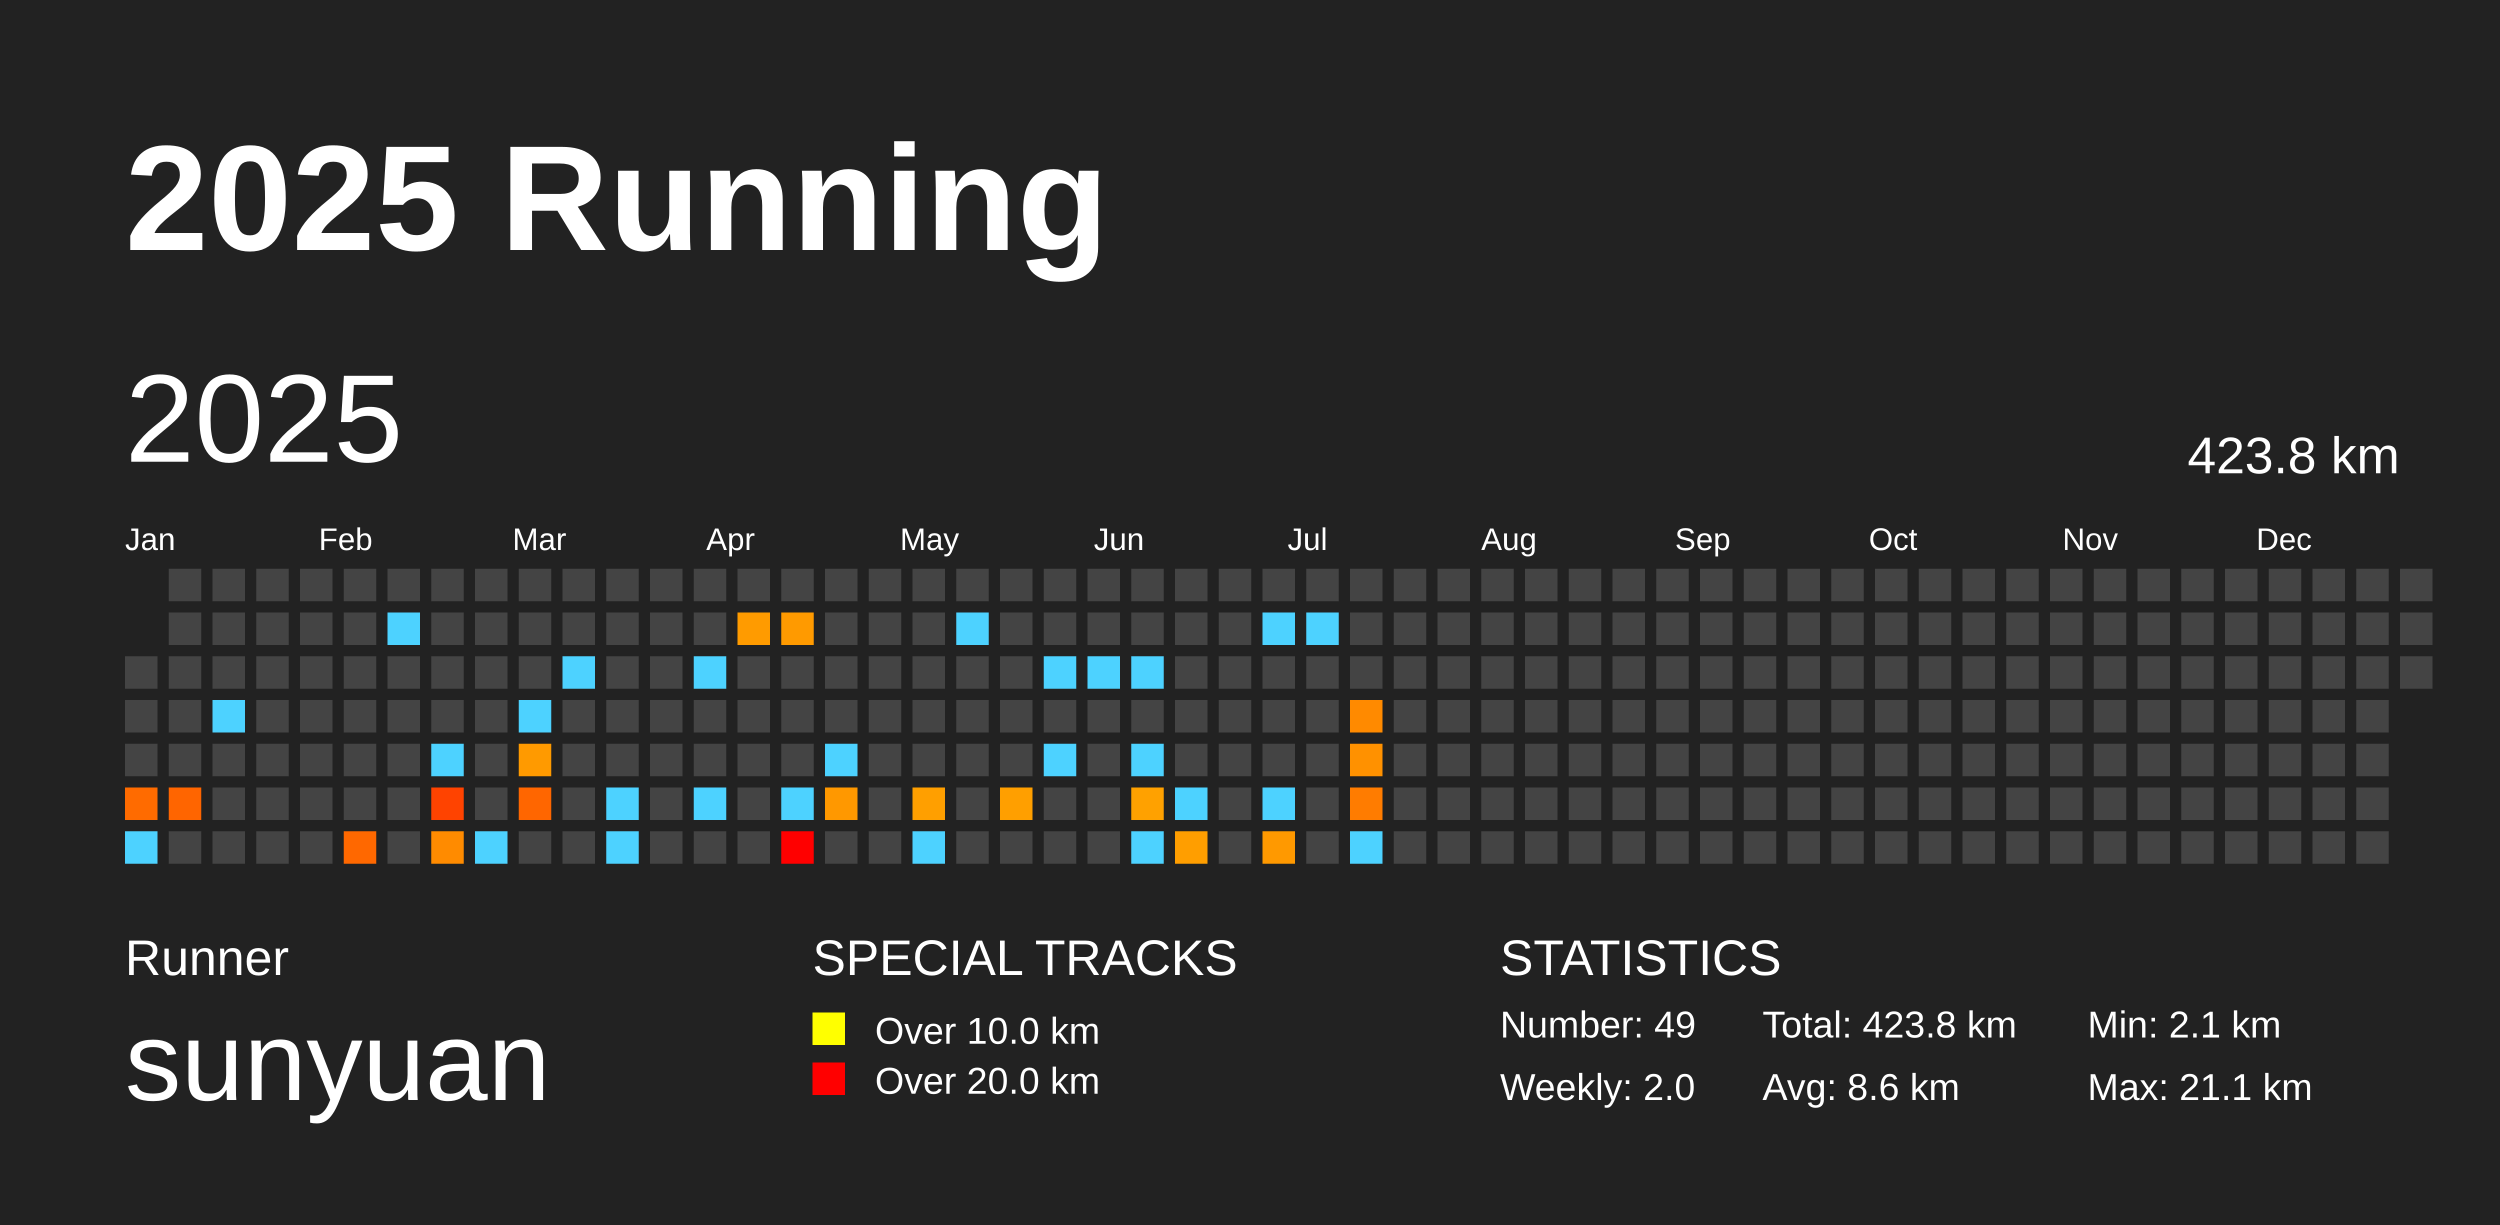
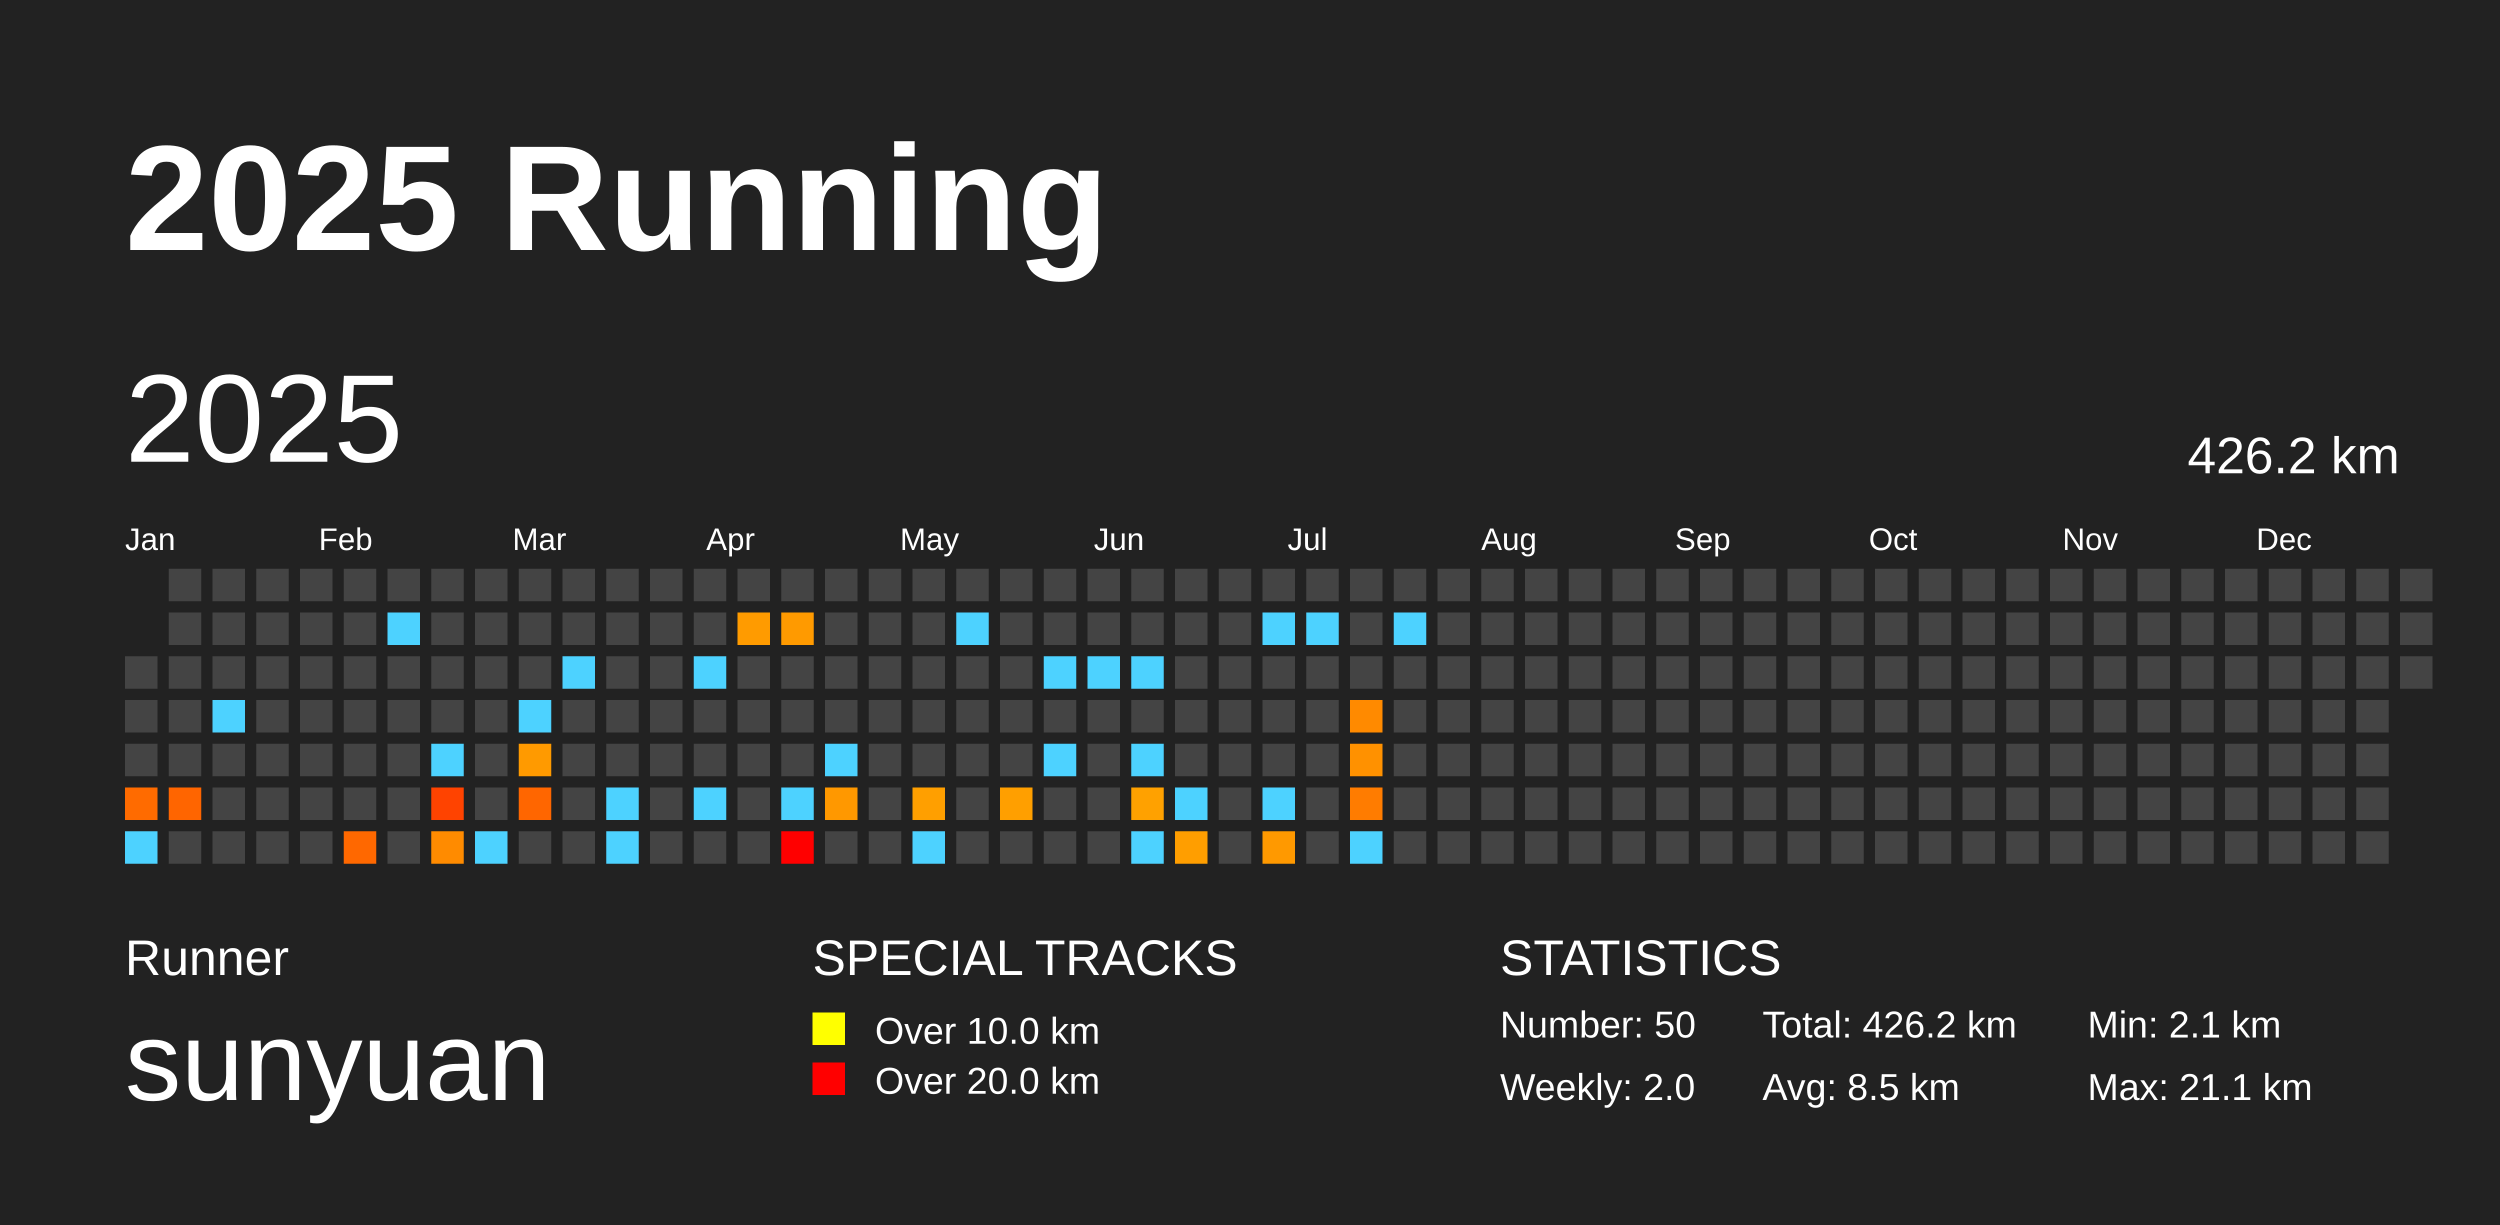
<svg xmlns="http://www.w3.org/2000/svg" baseProfile="full" height="98mm" version="1.1" viewBox="0,0,200,98" width="200mm">
  <defs />
  <rect fill="#222222" height="98" width="200" x="0" y="0" />
  <text fill="#FFFFFF" style="font-size:12px; font-family:Arial; font-weight:bold;" x="10" y="20">2025 Running</text>
  <text fill="#FFFFFF" style="font-size:4px; font-family:Arial" x="10" y="78">Runner</text>
  <text fill="#FFFFFF" style="font-size:9px; font-family:Arial" x="10" y="88">sunyuan</text>
  <text fill="#FFFFFF" style="font-size:4px; font-family:Arial" x="65" y="78">SPECIAL TRACKS</text>
  <rect fill="yellow" height="2.6" width="2.6" x="65" y="81" />
  <text fill="#FFFFFF" style="font-size:3px; font-family:Arial" x="70" y="83.5">Over 10.0 km</text>
  <rect fill="red" height="2.6" width="2.6" x="65" y="85" />
  <text fill="#FFFFFF" style="font-size:3px; font-family:Arial" x="70" y="87.5">Over 20.0 km</text>
  <text fill="#FFFFFF" style="font-size:4px; font-family:Arial" x="120" y="78">STATISTICS</text>
-   <text fill="#FFFFFF" style="font-size:3px; font-family:Arial" x="120" y="83">Number: 49</text>
+   <text fill="#FFFFFF" style="font-size:3px; font-family:Arial" x="120" y="83">Number: 50</text>
  <text fill="#FFFFFF" style="font-size:3px; font-family:Arial" x="120" y="88">Weekly: 2.0</text>
-   <text fill="#FFFFFF" style="font-size:3px; font-family:Arial" x="141" y="83">Total: 423.8 km</text>
-   <text fill="#FFFFFF" style="font-size:3px; font-family:Arial" x="141" y="88">Avg: 8.6 km</text>
+   <text fill="#FFFFFF" style="font-size:3px; font-family:Arial" x="141" y="83">Total: 426.2 km</text>
+   <text fill="#FFFFFF" style="font-size:3px; font-family:Arial" x="141" y="88">Avg: 8.5 km</text>
  <text fill="#FFFFFF" style="font-size:3px; font-family:Arial" x="167" y="83">Min: 2.1 km</text>
  <text fill="#FFFFFF" style="font-size:3px; font-family:Arial" x="167" y="88">Max: 21.1 km</text>
  <text dominant-baseline="hanging" fill="#FFFFFF" style="font-size:10.0px; font-family:Arial;" x="10" y="30">2025</text>
-   <text dominant-baseline="hanging" fill="#FFFFFF" style="font-size:4.125px; font-family:Arial;" x="175" y="35">423.8 km</text>
+   <text dominant-baseline="hanging" fill="#FFFFFF" style="font-size:4.125px; font-family:Arial;" x="175" y="35">426.2 km</text>
  <text fill="#FFFFFF" style="font-size:2.5px; font-family:Arial" x="10.0" y="44">Jan</text>
  <text fill="#FFFFFF" style="font-size:2.5px; font-family:Arial" x="25.5" y="44">Feb</text>
  <text fill="#FFFFFF" style="font-size:2.5px; font-family:Arial" x="41.0" y="44">Mar</text>
  <text fill="#FFFFFF" style="font-size:2.5px; font-family:Arial" x="56.5" y="44">Apr</text>
  <text fill="#FFFFFF" style="font-size:2.5px; font-family:Arial" x="72.0" y="44">May</text>
  <text fill="#FFFFFF" style="font-size:2.5px; font-family:Arial" x="87.5" y="44">Jun</text>
  <text fill="#FFFFFF" style="font-size:2.5px; font-family:Arial" x="103.0" y="44">Jul</text>
  <text fill="#FFFFFF" style="font-size:2.5px; font-family:Arial" x="118.5" y="44">Aug</text>
  <text fill="#FFFFFF" style="font-size:2.5px; font-family:Arial" x="134.0" y="44">Sep</text>
  <text fill="#FFFFFF" style="font-size:2.5px; font-family:Arial" x="149.5" y="44">Oct</text>
  <text fill="#FFFFFF" style="font-size:2.5px; font-family:Arial" x="165.0" y="44">Nov</text>
  <text fill="#FFFFFF" style="font-size:2.5px; font-family:Arial" x="180.5" y="44">Dec</text>
  <rect fill="#444444" height="2.6" width="2.6" x="10.0" y="52.5" />
  <rect fill="#444444" height="2.6" width="2.6" x="10.0" y="56.0" />
  <rect fill="#444444" height="2.6" width="2.6" x="10.0" y="59.5" />
  <rect fill="#ff6b00" height="2.6" width="2.6" x="10.0" y="63.0" />
  <rect fill="#4dd2ff" height="2.6" width="2.6" x="10.0" y="66.5" />
  <rect fill="#444444" height="2.6" width="2.6" x="13.5" y="45.5" />
  <rect fill="#444444" height="2.6" width="2.6" x="13.5" y="49.0" />
  <rect fill="#444444" height="2.6" width="2.6" x="13.5" y="52.5" />
  <rect fill="#444444" height="2.6" width="2.6" x="13.5" y="56.0" />
  <rect fill="#444444" height="2.6" width="2.6" x="13.5" y="59.5" />
  <rect fill="#ff6500" height="2.6" width="2.6" x="13.5" y="63.0" />
  <rect fill="#444444" height="2.6" width="2.6" x="13.5" y="66.5" />
  <rect fill="#444444" height="2.6" width="2.6" x="17.0" y="45.5" />
  <rect fill="#444444" height="2.6" width="2.6" x="17.0" y="49.0" />
  <rect fill="#444444" height="2.6" width="2.6" x="17.0" y="52.5" />
  <rect fill="#4dd2ff" height="2.6" width="2.6" x="17.0" y="56.0" />
  <rect fill="#444444" height="2.6" width="2.6" x="17.0" y="59.5" />
  <rect fill="#444444" height="2.6" width="2.6" x="17.0" y="63.0" />
  <rect fill="#444444" height="2.6" width="2.6" x="17.0" y="66.5" />
  <rect fill="#444444" height="2.6" width="2.6" x="20.5" y="45.5" />
  <rect fill="#444444" height="2.6" width="2.6" x="20.5" y="49.0" />
  <rect fill="#444444" height="2.6" width="2.6" x="20.5" y="52.5" />
  <rect fill="#444444" height="2.6" width="2.6" x="20.5" y="56.0" />
  <rect fill="#444444" height="2.6" width="2.6" x="20.5" y="59.5" />
  <rect fill="#444444" height="2.6" width="2.6" x="20.5" y="63.0" />
  <rect fill="#444444" height="2.6" width="2.6" x="20.5" y="66.5" />
  <rect fill="#444444" height="2.6" width="2.6" x="24.0" y="45.5" />
  <rect fill="#444444" height="2.6" width="2.6" x="24.0" y="49.0" />
  <rect fill="#444444" height="2.6" width="2.6" x="24.0" y="52.5" />
  <rect fill="#444444" height="2.6" width="2.6" x="24.0" y="56.0" />
  <rect fill="#444444" height="2.6" width="2.6" x="24.0" y="59.5" />
  <rect fill="#444444" height="2.6" width="2.6" x="24.0" y="63.0" />
  <rect fill="#444444" height="2.6" width="2.6" x="24.0" y="66.5" />
  <rect fill="#444444" height="2.6" width="2.6" x="27.5" y="45.5" />
  <rect fill="#444444" height="2.6" width="2.6" x="27.5" y="49.0" />
  <rect fill="#444444" height="2.6" width="2.6" x="27.5" y="52.5" />
  <rect fill="#444444" height="2.6" width="2.6" x="27.5" y="56.0" />
  <rect fill="#444444" height="2.6" width="2.6" x="27.5" y="59.5" />
  <rect fill="#444444" height="2.6" width="2.6" x="27.5" y="63.0" />
  <rect fill="#ff6800" height="2.6" width="2.6" x="27.5" y="66.5" />
  <rect fill="#444444" height="2.6" width="2.6" x="31.0" y="45.5" />
  <rect fill="#4dd2ff" height="2.6" width="2.6" x="31.0" y="49.0" />
  <rect fill="#444444" height="2.6" width="2.6" x="31.0" y="52.5" />
  <rect fill="#444444" height="2.6" width="2.6" x="31.0" y="56.0" />
  <rect fill="#444444" height="2.6" width="2.6" x="31.0" y="59.5" />
  <rect fill="#444444" height="2.6" width="2.6" x="31.0" y="63.0" />
  <rect fill="#444444" height="2.6" width="2.6" x="31.0" y="66.5" />
  <rect fill="#444444" height="2.6" width="2.6" x="34.5" y="45.5" />
  <rect fill="#444444" height="2.6" width="2.6" x="34.5" y="49.0" />
  <rect fill="#444444" height="2.6" width="2.6" x="34.5" y="52.5" />
  <rect fill="#444444" height="2.6" width="2.6" x="34.5" y="56.0" />
  <rect fill="#4dd2ff" height="2.6" width="2.6" x="34.5" y="59.5" />
  <rect fill="#ff4300" height="2.6" width="2.6" x="34.5" y="63.0" />
  <rect fill="#ff8b00" height="2.6" width="2.6" x="34.5" y="66.5" />
  <rect fill="#444444" height="2.6" width="2.6" x="38.0" y="45.5" />
  <rect fill="#444444" height="2.6" width="2.6" x="38.0" y="49.0" />
  <rect fill="#444444" height="2.6" width="2.6" x="38.0" y="52.5" />
  <rect fill="#444444" height="2.6" width="2.6" x="38.0" y="56.0" />
  <rect fill="#444444" height="2.6" width="2.6" x="38.0" y="59.5" />
  <rect fill="#444444" height="2.6" width="2.6" x="38.0" y="63.0" />
  <rect fill="#4dd2ff" height="2.6" width="2.6" x="38.0" y="66.5" />
  <rect fill="#444444" height="2.6" width="2.6" x="41.5" y="45.5" />
  <rect fill="#444444" height="2.6" width="2.6" x="41.5" y="49.0" />
  <rect fill="#444444" height="2.6" width="2.6" x="41.5" y="52.5" />
  <rect fill="#4dd2ff" height="2.6" width="2.6" x="41.5" y="56.0" />
  <rect fill="#ff9a00" height="2.6" width="2.6" x="41.5" y="59.5" />
  <rect fill="#ff6600" height="2.6" width="2.6" x="41.5" y="63.0" />
  <rect fill="#444444" height="2.6" width="2.6" x="41.5" y="66.5" />
  <rect fill="#444444" height="2.6" width="2.6" x="45.0" y="45.5" />
  <rect fill="#444444" height="2.6" width="2.6" x="45.0" y="49.0" />
  <rect fill="#4dd2ff" height="2.6" width="2.6" x="45.0" y="52.5" />
  <rect fill="#444444" height="2.6" width="2.6" x="45.0" y="56.0" />
  <rect fill="#444444" height="2.6" width="2.6" x="45.0" y="59.5" />
  <rect fill="#444444" height="2.6" width="2.6" x="45.0" y="63.0" />
  <rect fill="#444444" height="2.6" width="2.6" x="45.0" y="66.5" />
  <rect fill="#444444" height="2.6" width="2.6" x="48.5" y="45.5" />
  <rect fill="#444444" height="2.6" width="2.6" x="48.5" y="49.0" />
  <rect fill="#444444" height="2.6" width="2.6" x="48.5" y="52.5" />
  <rect fill="#444444" height="2.6" width="2.6" x="48.5" y="56.0" />
  <rect fill="#444444" height="2.6" width="2.6" x="48.5" y="59.5" />
  <rect fill="#4dd2ff" height="2.6" width="2.6" x="48.5" y="63.0" />
  <rect fill="#4dd2ff" height="2.6" width="2.6" x="48.5" y="66.5" />
  <rect fill="#444444" height="2.6" width="2.6" x="52.0" y="45.5" />
  <rect fill="#444444" height="2.6" width="2.6" x="52.0" y="49.0" />
  <rect fill="#444444" height="2.6" width="2.6" x="52.0" y="52.5" />
  <rect fill="#444444" height="2.6" width="2.6" x="52.0" y="56.0" />
  <rect fill="#444444" height="2.6" width="2.6" x="52.0" y="59.5" />
  <rect fill="#444444" height="2.6" width="2.6" x="52.0" y="63.0" />
  <rect fill="#444444" height="2.6" width="2.6" x="52.0" y="66.5" />
  <rect fill="#444444" height="2.6" width="2.6" x="55.5" y="45.5" />
  <rect fill="#444444" height="2.6" width="2.6" x="55.5" y="49.0" />
  <rect fill="#4dd2ff" height="2.6" width="2.6" x="55.5" y="52.5" />
  <rect fill="#444444" height="2.6" width="2.6" x="55.5" y="56.0" />
  <rect fill="#444444" height="2.6" width="2.6" x="55.5" y="59.5" />
  <rect fill="#4dd2ff" height="2.6" width="2.6" x="55.5" y="63.0" />
  <rect fill="#444444" height="2.6" width="2.6" x="55.5" y="66.5" />
  <rect fill="#444444" height="2.6" width="2.6" x="59.0" y="45.5" />
  <rect fill="#ff9b00" height="2.6" width="2.6" x="59.0" y="49.0" />
  <rect fill="#444444" height="2.6" width="2.6" x="59.0" y="52.5" />
  <rect fill="#444444" height="2.6" width="2.6" x="59.0" y="56.0" />
  <rect fill="#444444" height="2.6" width="2.6" x="59.0" y="59.5" />
  <rect fill="#444444" height="2.6" width="2.6" x="59.0" y="63.0" />
  <rect fill="#444444" height="2.6" width="2.6" x="59.0" y="66.5" />
  <rect fill="#444444" height="2.6" width="2.6" x="62.5" y="45.5" />
  <rect fill="#ff9a00" height="2.6" width="2.6" x="62.5" y="49.0" />
  <rect fill="#444444" height="2.6" width="2.6" x="62.5" y="52.5" />
  <rect fill="#444444" height="2.6" width="2.6" x="62.5" y="56.0" />
  <rect fill="#444444" height="2.6" width="2.6" x="62.5" y="59.5" />
  <rect fill="#4dd2ff" height="2.6" width="2.6" x="62.5" y="63.0" />
  <rect fill="red" height="2.6" width="2.6" x="62.5" y="66.5" />
  <rect fill="#444444" height="2.6" width="2.6" x="66.0" y="45.5" />
  <rect fill="#444444" height="2.6" width="2.6" x="66.0" y="49.0" />
  <rect fill="#444444" height="2.6" width="2.6" x="66.0" y="52.5" />
  <rect fill="#444444" height="2.6" width="2.6" x="66.0" y="56.0" />
  <rect fill="#4dd2ff" height="2.6" width="2.6" x="66.0" y="59.5" />
  <rect fill="#ff9800" height="2.6" width="2.6" x="66.0" y="63.0" />
  <rect fill="#444444" height="2.6" width="2.6" x="66.0" y="66.5" />
  <rect fill="#444444" height="2.6" width="2.6" x="69.5" y="45.5" />
  <rect fill="#444444" height="2.6" width="2.6" x="69.5" y="49.0" />
  <rect fill="#444444" height="2.6" width="2.6" x="69.5" y="52.5" />
  <rect fill="#444444" height="2.6" width="2.6" x="69.5" y="56.0" />
  <rect fill="#444444" height="2.6" width="2.6" x="69.5" y="59.5" />
  <rect fill="#444444" height="2.6" width="2.6" x="69.5" y="63.0" />
  <rect fill="#444444" height="2.6" width="2.6" x="69.5" y="66.5" />
  <rect fill="#444444" height="2.6" width="2.6" x="73.0" y="45.5" />
  <rect fill="#444444" height="2.6" width="2.6" x="73.0" y="49.0" />
  <rect fill="#444444" height="2.6" width="2.6" x="73.0" y="52.5" />
  <rect fill="#444444" height="2.6" width="2.6" x="73.0" y="56.0" />
  <rect fill="#444444" height="2.6" width="2.6" x="73.0" y="59.5" />
  <rect fill="#ff9f00" height="2.6" width="2.6" x="73.0" y="63.0" />
  <rect fill="#4dd2ff" height="2.6" width="2.6" x="73.0" y="66.5" />
  <rect fill="#444444" height="2.6" width="2.6" x="76.5" y="45.5" />
  <rect fill="#4dd2ff" height="2.6" width="2.6" x="76.5" y="49.0" />
  <rect fill="#444444" height="2.6" width="2.6" x="76.5" y="52.5" />
  <rect fill="#444444" height="2.6" width="2.6" x="76.5" y="56.0" />
  <rect fill="#444444" height="2.6" width="2.6" x="76.5" y="59.5" />
  <rect fill="#444444" height="2.6" width="2.6" x="76.5" y="63.0" />
  <rect fill="#444444" height="2.6" width="2.6" x="76.5" y="66.5" />
  <rect fill="#444444" height="2.6" width="2.6" x="80.0" y="45.5" />
  <rect fill="#444444" height="2.6" width="2.6" x="80.0" y="49.0" />
  <rect fill="#444444" height="2.6" width="2.6" x="80.0" y="52.5" />
  <rect fill="#444444" height="2.6" width="2.6" x="80.0" y="56.0" />
  <rect fill="#444444" height="2.6" width="2.6" x="80.0" y="59.5" />
  <rect fill="#ff9f00" height="2.6" width="2.6" x="80.0" y="63.0" />
  <rect fill="#444444" height="2.6" width="2.6" x="80.0" y="66.5" />
  <rect fill="#444444" height="2.6" width="2.6" x="83.5" y="45.5" />
  <rect fill="#444444" height="2.6" width="2.6" x="83.5" y="49.0" />
  <rect fill="#4dd2ff" height="2.6" width="2.6" x="83.5" y="52.5" />
  <rect fill="#444444" height="2.6" width="2.6" x="83.5" y="56.0" />
  <rect fill="#4dd2ff" height="2.6" width="2.6" x="83.5" y="59.5" />
  <rect fill="#444444" height="2.6" width="2.6" x="83.5" y="63.0" />
  <rect fill="#444444" height="2.6" width="2.6" x="83.5" y="66.5" />
  <rect fill="#444444" height="2.6" width="2.6" x="87.0" y="45.5" />
  <rect fill="#444444" height="2.6" width="2.6" x="87.0" y="49.0" />
  <rect fill="#4dd2ff" height="2.6" width="2.6" x="87.0" y="52.5" />
  <rect fill="#444444" height="2.6" width="2.6" x="87.0" y="56.0" />
  <rect fill="#444444" height="2.6" width="2.6" x="87.0" y="59.5" />
  <rect fill="#444444" height="2.6" width="2.6" x="87.0" y="63.0" />
  <rect fill="#444444" height="2.6" width="2.6" x="87.0" y="66.5" />
  <rect fill="#444444" height="2.6" width="2.6" x="90.5" y="45.5" />
  <rect fill="#444444" height="2.6" width="2.6" x="90.5" y="49.0" />
  <rect fill="#4dd2ff" height="2.6" width="2.6" x="90.5" y="52.5" />
  <rect fill="#444444" height="2.6" width="2.6" x="90.5" y="56.0" />
  <rect fill="#4dd2ff" height="2.6" width="2.6" x="90.5" y="59.5" />
  <rect fill="#ffa100" height="2.6" width="2.6" x="90.5" y="63.0" />
  <rect fill="#4dd2ff" height="2.6" width="2.6" x="90.5" y="66.5" />
  <rect fill="#444444" height="2.6" width="2.6" x="94.0" y="45.5" />
  <rect fill="#444444" height="2.6" width="2.6" x="94.0" y="49.0" />
  <rect fill="#444444" height="2.6" width="2.6" x="94.0" y="52.5" />
  <rect fill="#444444" height="2.6" width="2.6" x="94.0" y="56.0" />
  <rect fill="#444444" height="2.6" width="2.6" x="94.0" y="59.5" />
  <rect fill="#4dd2ff" height="2.6" width="2.6" x="94.0" y="63.0" />
  <rect fill="#ff9e00" height="2.6" width="2.6" x="94.0" y="66.5" />
  <rect fill="#444444" height="2.6" width="2.6" x="97.5" y="45.5" />
  <rect fill="#444444" height="2.6" width="2.6" x="97.5" y="49.0" />
  <rect fill="#444444" height="2.6" width="2.6" x="97.5" y="52.5" />
  <rect fill="#444444" height="2.6" width="2.6" x="97.5" y="56.0" />
  <rect fill="#444444" height="2.6" width="2.6" x="97.5" y="59.5" />
  <rect fill="#444444" height="2.6" width="2.6" x="97.5" y="63.0" />
  <rect fill="#444444" height="2.6" width="2.6" x="97.5" y="66.5" />
  <rect fill="#444444" height="2.6" width="2.6" x="101.0" y="45.5" />
  <rect fill="#4dd2ff" height="2.6" width="2.6" x="101.0" y="49.0" />
  <rect fill="#444444" height="2.6" width="2.6" x="101.0" y="52.5" />
  <rect fill="#444444" height="2.6" width="2.6" x="101.0" y="56.0" />
  <rect fill="#444444" height="2.6" width="2.6" x="101.0" y="59.5" />
  <rect fill="#4dd2ff" height="2.6" width="2.6" x="101.0" y="63.0" />
  <rect fill="#ff9900" height="2.6" width="2.6" x="101.0" y="66.5" />
  <rect fill="#444444" height="2.6" width="2.6" x="104.5" y="45.5" />
  <rect fill="#4dd2ff" height="2.6" width="2.6" x="104.5" y="49.0" />
  <rect fill="#444444" height="2.6" width="2.6" x="104.5" y="52.5" />
  <rect fill="#444444" height="2.6" width="2.6" x="104.5" y="56.0" />
  <rect fill="#444444" height="2.6" width="2.6" x="104.5" y="59.5" />
  <rect fill="#444444" height="2.6" width="2.6" x="104.5" y="63.0" />
  <rect fill="#444444" height="2.6" width="2.6" x="104.5" y="66.5" />
  <rect fill="#444444" height="2.6" width="2.6" x="108.0" y="45.5" />
  <rect fill="#444444" height="2.6" width="2.6" x="108.0" y="49.0" />
  <rect fill="#444444" height="2.6" width="2.6" x="108.0" y="52.5" />
  <rect fill="#ff8a00" height="2.6" width="2.6" x="108.0" y="56.0" />
  <rect fill="#ff9100" height="2.6" width="2.6" x="108.0" y="59.5" />
  <rect fill="#ff7c00" height="2.6" width="2.6" x="108.0" y="63.0" />
  <rect fill="#4dd2ff" height="2.6" width="2.6" x="108.0" y="66.5" />
  <rect fill="#444444" height="2.6" width="2.6" x="111.5" y="45.5" />
-   <rect fill="#444444" height="2.6" width="2.6" x="111.5" y="49.0" />
+   <rect fill="#4dd2ff" height="2.6" width="2.6" x="111.5" y="49.0" />
  <rect fill="#444444" height="2.6" width="2.6" x="111.5" y="52.5" />
  <rect fill="#444444" height="2.6" width="2.6" x="111.5" y="56.0" />
  <rect fill="#444444" height="2.6" width="2.6" x="111.5" y="59.5" />
  <rect fill="#444444" height="2.6" width="2.6" x="111.5" y="63.0" />
  <rect fill="#444444" height="2.6" width="2.6" x="111.5" y="66.5" />
  <rect fill="#444444" height="2.6" width="2.6" x="115.0" y="45.5" />
  <rect fill="#444444" height="2.6" width="2.6" x="115.0" y="49.0" />
  <rect fill="#444444" height="2.6" width="2.6" x="115.0" y="52.5" />
  <rect fill="#444444" height="2.6" width="2.6" x="115.0" y="56.0" />
  <rect fill="#444444" height="2.6" width="2.6" x="115.0" y="59.5" />
  <rect fill="#444444" height="2.6" width="2.6" x="115.0" y="63.0" />
  <rect fill="#444444" height="2.6" width="2.6" x="115.0" y="66.5" />
  <rect fill="#444444" height="2.6" width="2.6" x="118.5" y="45.5" />
  <rect fill="#444444" height="2.6" width="2.6" x="118.5" y="49.0" />
  <rect fill="#444444" height="2.6" width="2.6" x="118.5" y="52.5" />
  <rect fill="#444444" height="2.6" width="2.6" x="118.5" y="56.0" />
  <rect fill="#444444" height="2.6" width="2.6" x="118.5" y="59.5" />
  <rect fill="#444444" height="2.6" width="2.6" x="118.5" y="63.0" />
  <rect fill="#444444" height="2.6" width="2.6" x="118.5" y="66.5" />
  <rect fill="#444444" height="2.6" width="2.6" x="122.0" y="45.5" />
  <rect fill="#444444" height="2.6" width="2.6" x="122.0" y="49.0" />
  <rect fill="#444444" height="2.6" width="2.6" x="122.0" y="52.5" />
  <rect fill="#444444" height="2.6" width="2.6" x="122.0" y="56.0" />
  <rect fill="#444444" height="2.6" width="2.6" x="122.0" y="59.5" />
  <rect fill="#444444" height="2.6" width="2.6" x="122.0" y="63.0" />
  <rect fill="#444444" height="2.6" width="2.6" x="122.0" y="66.5" />
  <rect fill="#444444" height="2.6" width="2.6" x="125.5" y="45.5" />
  <rect fill="#444444" height="2.6" width="2.6" x="125.5" y="49.0" />
  <rect fill="#444444" height="2.6" width="2.6" x="125.5" y="52.5" />
  <rect fill="#444444" height="2.6" width="2.6" x="125.5" y="56.0" />
  <rect fill="#444444" height="2.6" width="2.6" x="125.5" y="59.5" />
  <rect fill="#444444" height="2.6" width="2.6" x="125.5" y="63.0" />
  <rect fill="#444444" height="2.6" width="2.6" x="125.5" y="66.5" />
  <rect fill="#444444" height="2.6" width="2.6" x="129.0" y="45.5" />
  <rect fill="#444444" height="2.6" width="2.6" x="129.0" y="49.0" />
  <rect fill="#444444" height="2.6" width="2.6" x="129.0" y="52.5" />
  <rect fill="#444444" height="2.6" width="2.6" x="129.0" y="56.0" />
  <rect fill="#444444" height="2.6" width="2.6" x="129.0" y="59.5" />
  <rect fill="#444444" height="2.6" width="2.6" x="129.0" y="63.0" />
  <rect fill="#444444" height="2.6" width="2.6" x="129.0" y="66.5" />
  <rect fill="#444444" height="2.6" width="2.6" x="132.5" y="45.5" />
  <rect fill="#444444" height="2.6" width="2.6" x="132.5" y="49.0" />
  <rect fill="#444444" height="2.6" width="2.6" x="132.5" y="52.5" />
  <rect fill="#444444" height="2.6" width="2.6" x="132.5" y="56.0" />
  <rect fill="#444444" height="2.6" width="2.6" x="132.5" y="59.5" />
  <rect fill="#444444" height="2.6" width="2.6" x="132.5" y="63.0" />
  <rect fill="#444444" height="2.6" width="2.6" x="132.5" y="66.5" />
  <rect fill="#444444" height="2.6" width="2.6" x="136.0" y="45.5" />
  <rect fill="#444444" height="2.6" width="2.6" x="136.0" y="49.0" />
  <rect fill="#444444" height="2.6" width="2.6" x="136.0" y="52.5" />
  <rect fill="#444444" height="2.6" width="2.6" x="136.0" y="56.0" />
  <rect fill="#444444" height="2.6" width="2.6" x="136.0" y="59.5" />
  <rect fill="#444444" height="2.6" width="2.6" x="136.0" y="63.0" />
  <rect fill="#444444" height="2.6" width="2.6" x="136.0" y="66.5" />
  <rect fill="#444444" height="2.6" width="2.6" x="139.5" y="45.5" />
  <rect fill="#444444" height="2.6" width="2.6" x="139.5" y="49.0" />
  <rect fill="#444444" height="2.6" width="2.6" x="139.5" y="52.5" />
  <rect fill="#444444" height="2.6" width="2.6" x="139.5" y="56.0" />
  <rect fill="#444444" height="2.6" width="2.6" x="139.5" y="59.5" />
  <rect fill="#444444" height="2.6" width="2.6" x="139.5" y="63.0" />
  <rect fill="#444444" height="2.6" width="2.6" x="139.5" y="66.5" />
  <rect fill="#444444" height="2.6" width="2.6" x="143.0" y="45.5" />
  <rect fill="#444444" height="2.6" width="2.6" x="143.0" y="49.0" />
  <rect fill="#444444" height="2.6" width="2.6" x="143.0" y="52.5" />
  <rect fill="#444444" height="2.6" width="2.6" x="143.0" y="56.0" />
  <rect fill="#444444" height="2.6" width="2.6" x="143.0" y="59.5" />
  <rect fill="#444444" height="2.6" width="2.6" x="143.0" y="63.0" />
  <rect fill="#444444" height="2.6" width="2.6" x="143.0" y="66.5" />
  <rect fill="#444444" height="2.6" width="2.6" x="146.5" y="45.5" />
  <rect fill="#444444" height="2.6" width="2.6" x="146.5" y="49.0" />
  <rect fill="#444444" height="2.6" width="2.6" x="146.5" y="52.5" />
  <rect fill="#444444" height="2.6" width="2.6" x="146.5" y="56.0" />
  <rect fill="#444444" height="2.6" width="2.6" x="146.5" y="59.5" />
  <rect fill="#444444" height="2.6" width="2.6" x="146.5" y="63.0" />
  <rect fill="#444444" height="2.6" width="2.6" x="146.5" y="66.5" />
  <rect fill="#444444" height="2.6" width="2.6" x="150.0" y="45.5" />
  <rect fill="#444444" height="2.6" width="2.6" x="150.0" y="49.0" />
  <rect fill="#444444" height="2.6" width="2.6" x="150.0" y="52.5" />
  <rect fill="#444444" height="2.6" width="2.6" x="150.0" y="56.0" />
  <rect fill="#444444" height="2.6" width="2.6" x="150.0" y="59.5" />
  <rect fill="#444444" height="2.6" width="2.6" x="150.0" y="63.0" />
  <rect fill="#444444" height="2.6" width="2.6" x="150.0" y="66.5" />
  <rect fill="#444444" height="2.6" width="2.6" x="153.5" y="45.5" />
  <rect fill="#444444" height="2.6" width="2.6" x="153.5" y="49.0" />
  <rect fill="#444444" height="2.6" width="2.6" x="153.5" y="52.5" />
  <rect fill="#444444" height="2.6" width="2.6" x="153.5" y="56.0" />
  <rect fill="#444444" height="2.6" width="2.6" x="153.5" y="59.5" />
  <rect fill="#444444" height="2.6" width="2.6" x="153.5" y="63.0" />
  <rect fill="#444444" height="2.6" width="2.6" x="153.5" y="66.5" />
  <rect fill="#444444" height="2.6" width="2.6" x="157.0" y="45.5" />
  <rect fill="#444444" height="2.6" width="2.6" x="157.0" y="49.0" />
  <rect fill="#444444" height="2.6" width="2.6" x="157.0" y="52.5" />
  <rect fill="#444444" height="2.6" width="2.6" x="157.0" y="56.0" />
  <rect fill="#444444" height="2.6" width="2.6" x="157.0" y="59.5" />
  <rect fill="#444444" height="2.6" width="2.6" x="157.0" y="63.0" />
  <rect fill="#444444" height="2.6" width="2.6" x="157.0" y="66.5" />
  <rect fill="#444444" height="2.6" width="2.6" x="160.5" y="45.5" />
  <rect fill="#444444" height="2.6" width="2.6" x="160.5" y="49.0" />
  <rect fill="#444444" height="2.6" width="2.6" x="160.5" y="52.5" />
  <rect fill="#444444" height="2.6" width="2.6" x="160.5" y="56.0" />
  <rect fill="#444444" height="2.6" width="2.6" x="160.5" y="59.5" />
  <rect fill="#444444" height="2.6" width="2.6" x="160.5" y="63.0" />
  <rect fill="#444444" height="2.6" width="2.6" x="160.5" y="66.5" />
  <rect fill="#444444" height="2.6" width="2.6" x="164.0" y="45.5" />
  <rect fill="#444444" height="2.6" width="2.6" x="164.0" y="49.0" />
  <rect fill="#444444" height="2.6" width="2.6" x="164.0" y="52.5" />
  <rect fill="#444444" height="2.6" width="2.6" x="164.0" y="56.0" />
  <rect fill="#444444" height="2.6" width="2.6" x="164.0" y="59.5" />
  <rect fill="#444444" height="2.6" width="2.6" x="164.0" y="63.0" />
  <rect fill="#444444" height="2.6" width="2.6" x="164.0" y="66.5" />
  <rect fill="#444444" height="2.6" width="2.6" x="167.5" y="45.5" />
  <rect fill="#444444" height="2.6" width="2.6" x="167.5" y="49.0" />
  <rect fill="#444444" height="2.6" width="2.6" x="167.5" y="52.5" />
  <rect fill="#444444" height="2.6" width="2.6" x="167.5" y="56.0" />
  <rect fill="#444444" height="2.6" width="2.6" x="167.5" y="59.5" />
  <rect fill="#444444" height="2.6" width="2.6" x="167.5" y="63.0" />
  <rect fill="#444444" height="2.6" width="2.6" x="167.5" y="66.5" />
  <rect fill="#444444" height="2.6" width="2.6" x="171.0" y="45.5" />
  <rect fill="#444444" height="2.6" width="2.6" x="171.0" y="49.0" />
  <rect fill="#444444" height="2.6" width="2.6" x="171.0" y="52.5" />
  <rect fill="#444444" height="2.6" width="2.6" x="171.0" y="56.0" />
  <rect fill="#444444" height="2.6" width="2.6" x="171.0" y="59.5" />
  <rect fill="#444444" height="2.6" width="2.6" x="171.0" y="63.0" />
  <rect fill="#444444" height="2.6" width="2.6" x="171.0" y="66.5" />
  <rect fill="#444444" height="2.6" width="2.6" x="174.5" y="45.5" />
  <rect fill="#444444" height="2.6" width="2.6" x="174.5" y="49.0" />
  <rect fill="#444444" height="2.6" width="2.6" x="174.5" y="52.5" />
  <rect fill="#444444" height="2.6" width="2.6" x="174.5" y="56.0" />
  <rect fill="#444444" height="2.6" width="2.6" x="174.5" y="59.5" />
  <rect fill="#444444" height="2.6" width="2.6" x="174.5" y="63.0" />
  <rect fill="#444444" height="2.6" width="2.6" x="174.5" y="66.5" />
  <rect fill="#444444" height="2.6" width="2.6" x="178.0" y="45.5" />
  <rect fill="#444444" height="2.6" width="2.6" x="178.0" y="49.0" />
  <rect fill="#444444" height="2.6" width="2.6" x="178.0" y="52.5" />
  <rect fill="#444444" height="2.6" width="2.6" x="178.0" y="56.0" />
  <rect fill="#444444" height="2.6" width="2.6" x="178.0" y="59.5" />
  <rect fill="#444444" height="2.6" width="2.6" x="178.0" y="63.0" />
  <rect fill="#444444" height="2.6" width="2.6" x="178.0" y="66.5" />
  <rect fill="#444444" height="2.6" width="2.6" x="181.5" y="45.5" />
  <rect fill="#444444" height="2.6" width="2.6" x="181.5" y="49.0" />
  <rect fill="#444444" height="2.6" width="2.6" x="181.5" y="52.5" />
  <rect fill="#444444" height="2.6" width="2.6" x="181.5" y="56.0" />
  <rect fill="#444444" height="2.6" width="2.6" x="181.5" y="59.5" />
  <rect fill="#444444" height="2.6" width="2.6" x="181.5" y="63.0" />
  <rect fill="#444444" height="2.6" width="2.6" x="181.5" y="66.5" />
  <rect fill="#444444" height="2.6" width="2.6" x="185.0" y="45.5" />
  <rect fill="#444444" height="2.6" width="2.6" x="185.0" y="49.0" />
  <rect fill="#444444" height="2.6" width="2.6" x="185.0" y="52.5" />
  <rect fill="#444444" height="2.6" width="2.6" x="185.0" y="56.0" />
  <rect fill="#444444" height="2.6" width="2.6" x="185.0" y="59.5" />
  <rect fill="#444444" height="2.6" width="2.6" x="185.0" y="63.0" />
  <rect fill="#444444" height="2.6" width="2.6" x="185.0" y="66.5" />
  <rect fill="#444444" height="2.6" width="2.6" x="188.5" y="45.5" />
  <rect fill="#444444" height="2.6" width="2.6" x="188.5" y="49.0" />
  <rect fill="#444444" height="2.6" width="2.6" x="188.5" y="52.5" />
  <rect fill="#444444" height="2.6" width="2.6" x="188.5" y="56.0" />
  <rect fill="#444444" height="2.6" width="2.6" x="188.5" y="59.5" />
  <rect fill="#444444" height="2.6" width="2.6" x="188.5" y="63.0" />
  <rect fill="#444444" height="2.6" width="2.6" x="188.5" y="66.5" />
  <rect fill="#444444" height="2.6" width="2.6" x="192.0" y="45.5" />
  <rect fill="#444444" height="2.6" width="2.6" x="192.0" y="49.0" />
  <rect fill="#444444" height="2.6" width="2.6" x="192.0" y="52.5" />
</svg>
